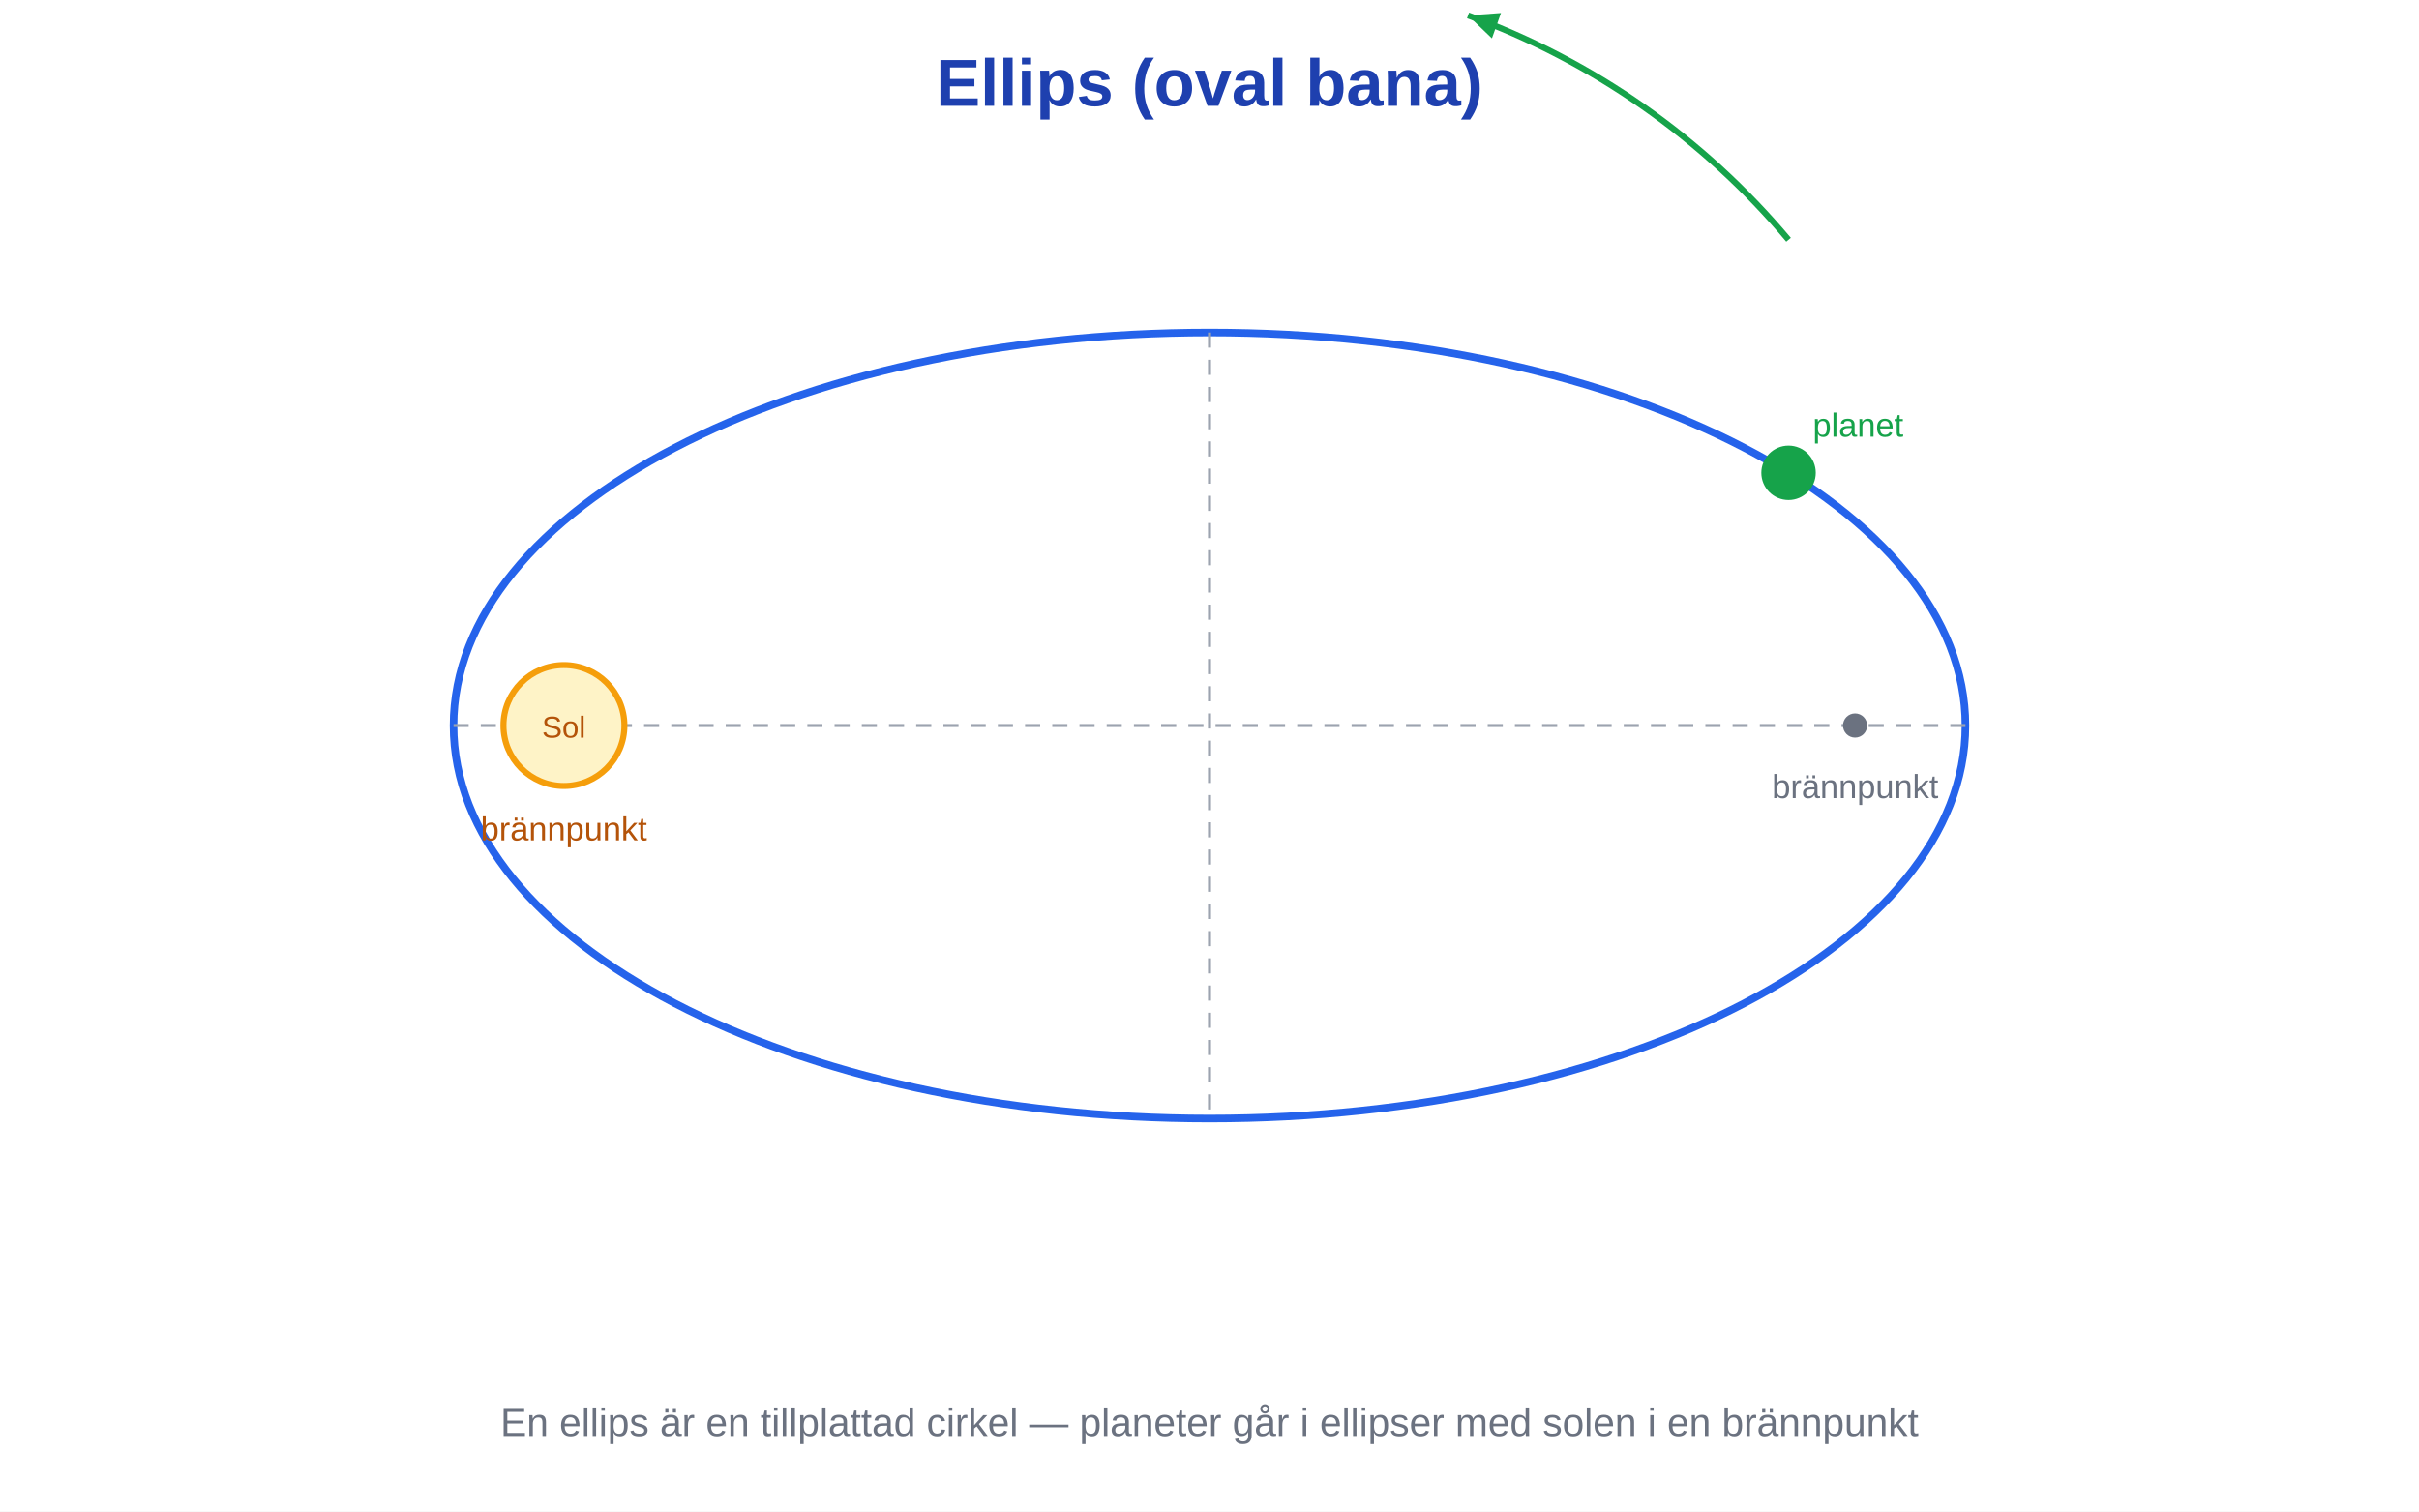
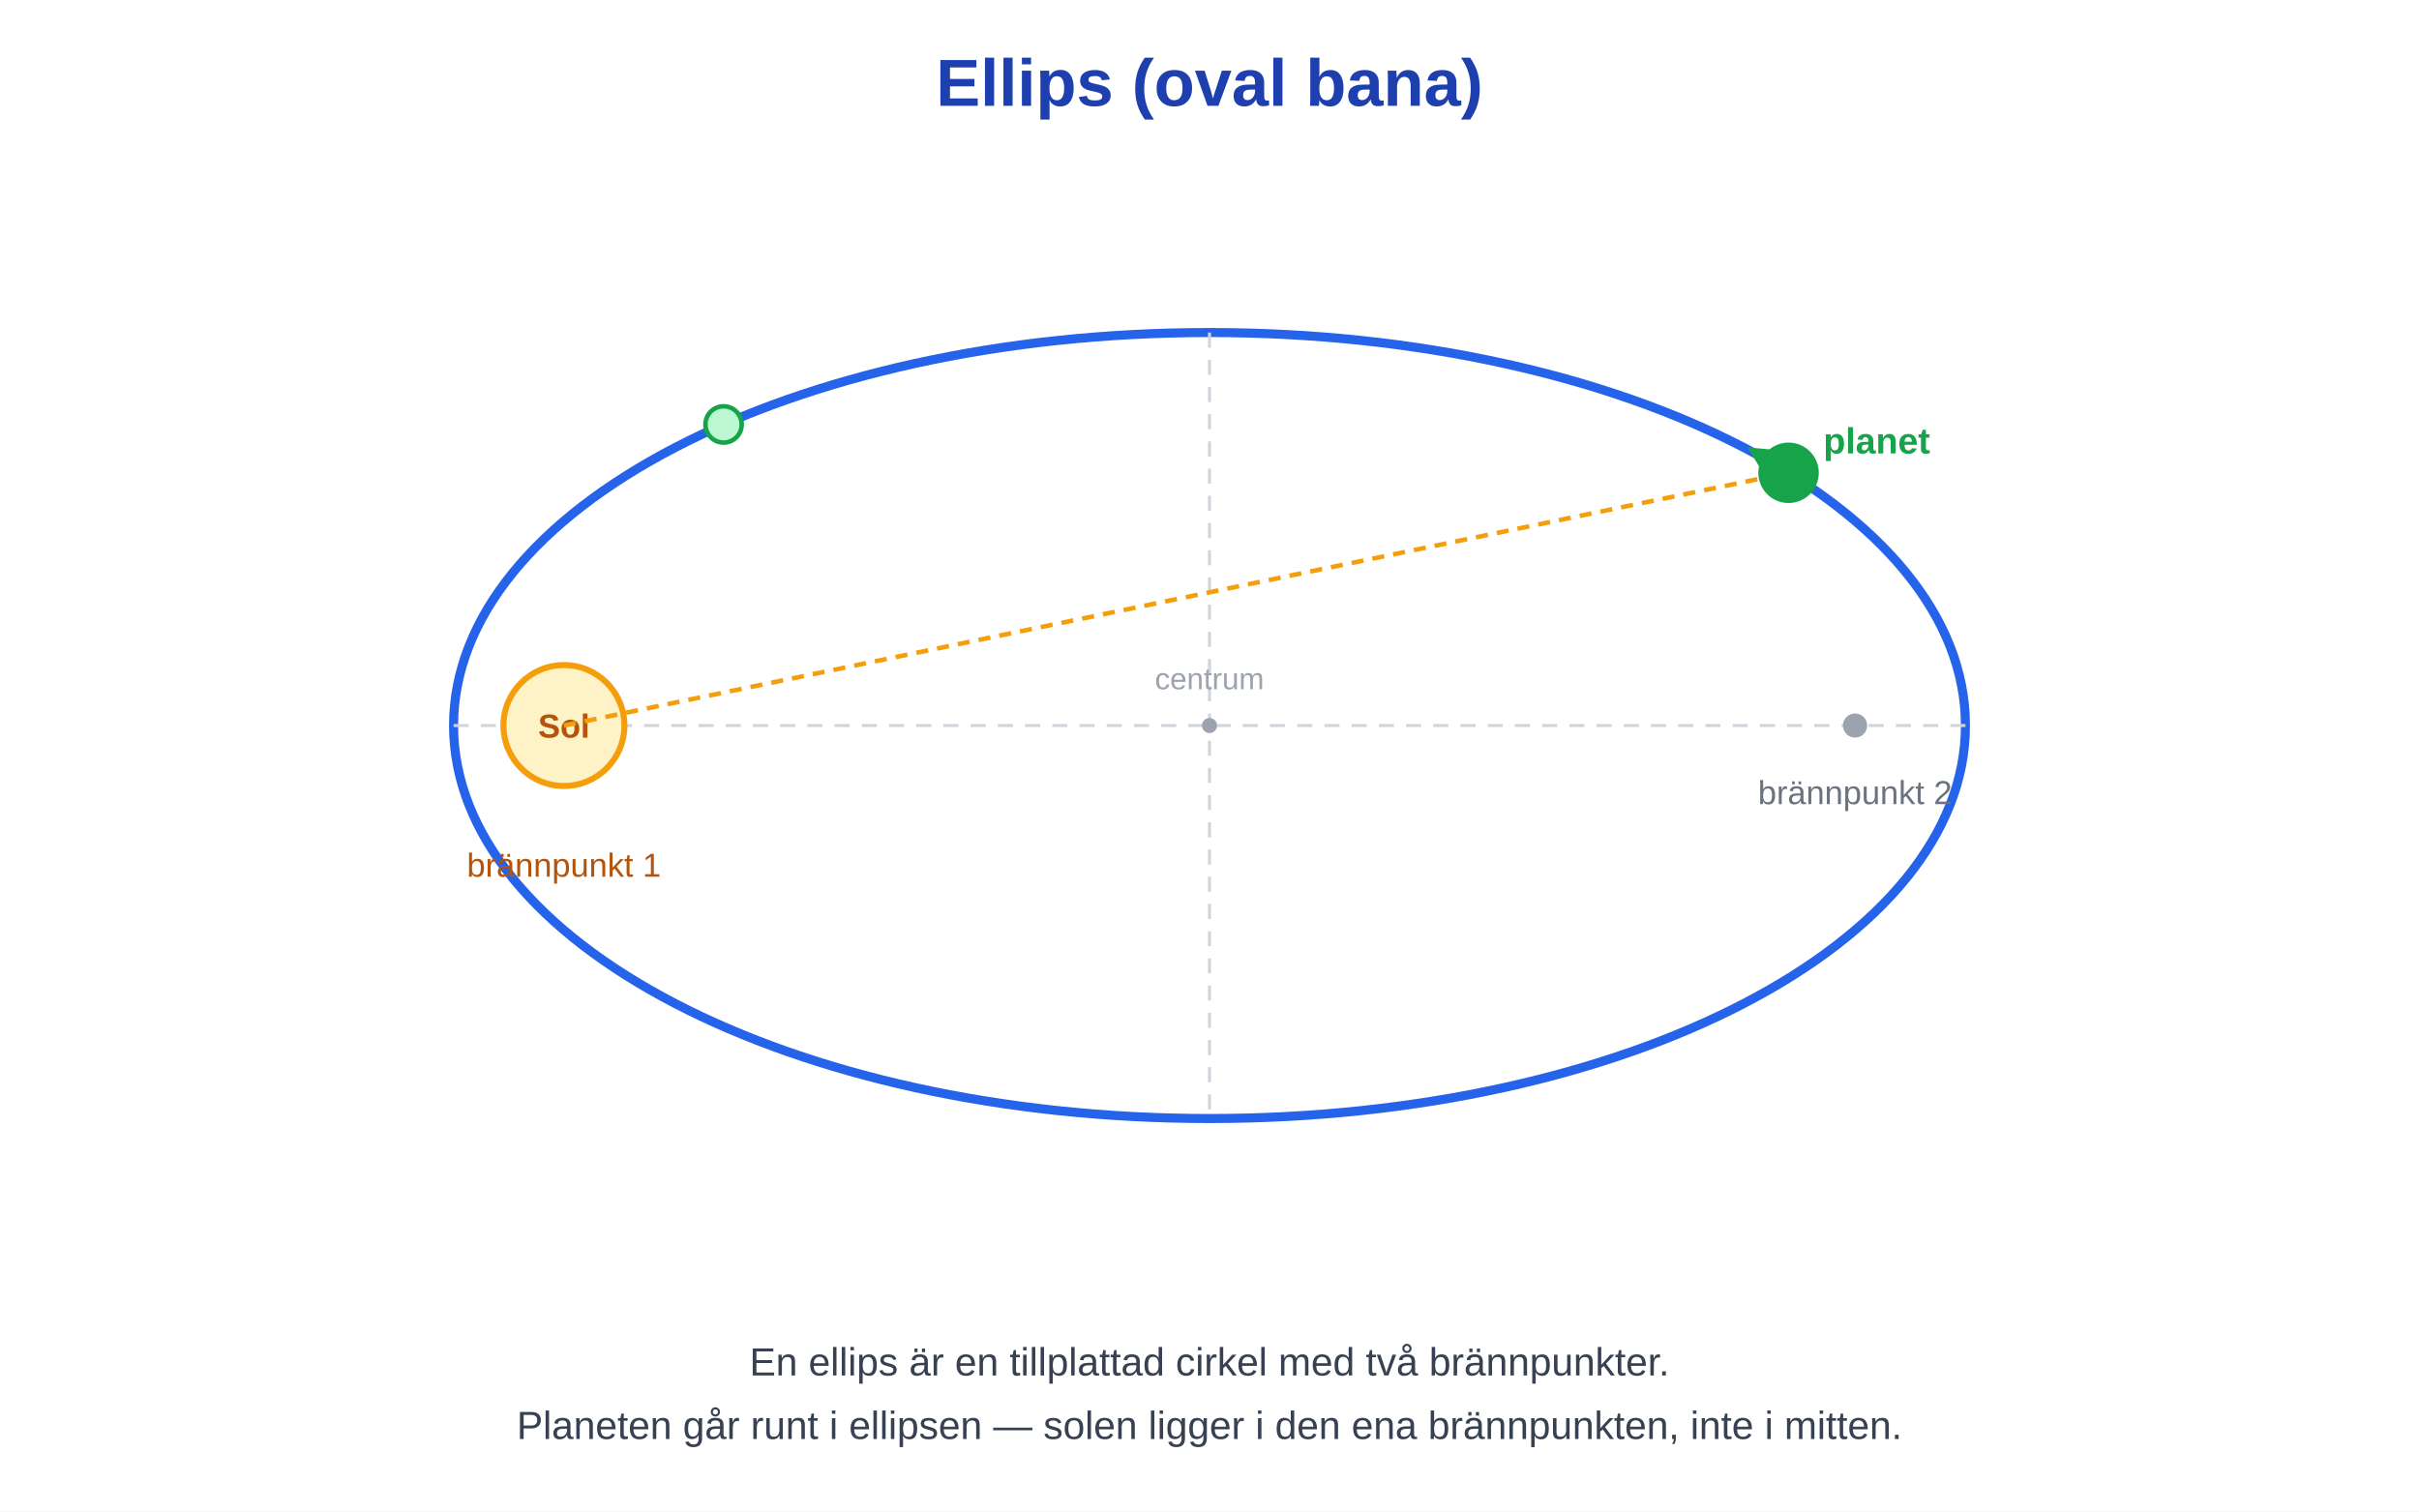
<svg xmlns="http://www.w3.org/2000/svg" viewBox="0 0 800 500" width="800" height="500">
  <rect width="800" height="500" fill="white" />
  <text x="400" y="35" font-family="Arial,sans-serif" font-size="22" fill="#1e40af" text-anchor="middle" font-weight="bold">Ellips (oval bana)</text>
-   <ellipse cx="400" cy="240" rx="250" ry="130" stroke="#2563eb" stroke-width="2.5" fill="none" />
-   <line x1="150" y1="240" x2="650" y2="240" stroke="#9ca3af" stroke-width="1" stroke-dasharray="5,4" />
-   <line x1="400" y1="110" x2="400" y2="370" stroke="#9ca3af" stroke-width="1" stroke-dasharray="5,4" />
+   <ellipse cx="400" cy="240" rx="250" ry="130" stroke="#2563eb" stroke-width="3" fill="none" />
+   <line x1="150" y1="240" x2="650" y2="240" stroke="#d1d5db" stroke-width="1" stroke-dasharray="5,4" />
+   <line x1="400" y1="110" x2="400" y2="370" stroke="#d1d5db" stroke-width="1" stroke-dasharray="5,4" />
+   <circle cx="400" cy="240" r="2.5" fill="#9ca3af" />
+   <text x="400" y="228" font-family="Arial,sans-serif" font-size="10" fill="#9ca3af" text-anchor="middle">centrum</text>
  <circle cx="186.5" cy="240" r="20" fill="#fef3c7" stroke="#f59e0b" stroke-width="2" />
-   <text x="186.458" y="244" font-family="Arial,sans-serif" font-size="10" fill="#b45309" text-anchor="middle">Sol</text>
-   <circle cx="613.5" cy="240" r="4" fill="#6b7280" />
-   <text x="186.458" y="278" font-family="Arial,sans-serif" font-size="11" fill="#b45309" text-anchor="middle">brännpunkt</text>
-   <text x="613.542" y="264" font-family="Arial,sans-serif" font-size="11" fill="#6b7280" text-anchor="middle">brännpunkt</text>
-   <circle cx="591.5" cy="156.4" r="9" fill="#16a34a" />
-   <text x="599.511" y="144.438" font-family="Arial,sans-serif" font-size="11" fill="#16a34a" text-anchor="start">planet</text>
-   <path d="M 591.5 79.3 A 250 250 0 0 0 485.5 5.1" stroke="#16a34a" stroke-width="2" fill="none" />
-   <polygon points="485.5,5.1 496.4,4.3 493.4,12.7" fill="#16a34a" />
-   <text x="400" y="475" font-family="Arial,sans-serif" font-size="13" fill="#6b7280" text-anchor="middle">En ellips är en tillplattad cirkel — planeter går i ellipser med solen i en brännpunkt</text>
+   <text x="186.5" y="244" font-family="Arial,sans-serif" font-size="11" fill="#b45309" text-anchor="middle" font-weight="bold">Sol</text>
+   <text x="186.5" y="290" font-family="Arial,sans-serif" font-size="11" fill="#b45309" text-anchor="middle">brännpunkt 1</text>
+   <circle cx="613.5" cy="240" r="4" fill="#9ca3af" />
+   <text x="613.5" y="266" font-family="Arial,sans-serif" font-size="11" fill="#6b7280" text-anchor="middle">brännpunkt 2</text>
+   <line x1="186.5" y1="240" x2="591.5" y2="156.4" stroke="#f59e0b" stroke-width="1.5" stroke-dasharray="4,3" />
+   <circle cx="239.3" cy="140.4" r="6" fill="#bbf7d0" stroke="#16a34a" stroke-width="1.5" />
+   <circle cx="591.5" cy="156.4" r="10" fill="#16a34a" />
+   <text x="603" y="150" font-family="Arial,sans-serif" font-size="12" fill="#16a34a" text-anchor="start" font-weight="bold">planet</text>
+   <polygon points="577.9,148.0 593.5,149.4 586.1,161.3" fill="#16a34a" />
+   <text x="400" y="455" font-family="Arial,sans-serif" font-size="13" fill="#374151" text-anchor="middle">En ellips är en tillplattad cirkel med två brännpunkter.</text>
+   <text x="400" y="476" font-family="Arial,sans-serif" font-size="13" fill="#374151" text-anchor="middle">Planeten går runt i ellipsen — solen ligger i den ena brännpunkten, inte i mitten.</text>
</svg>
